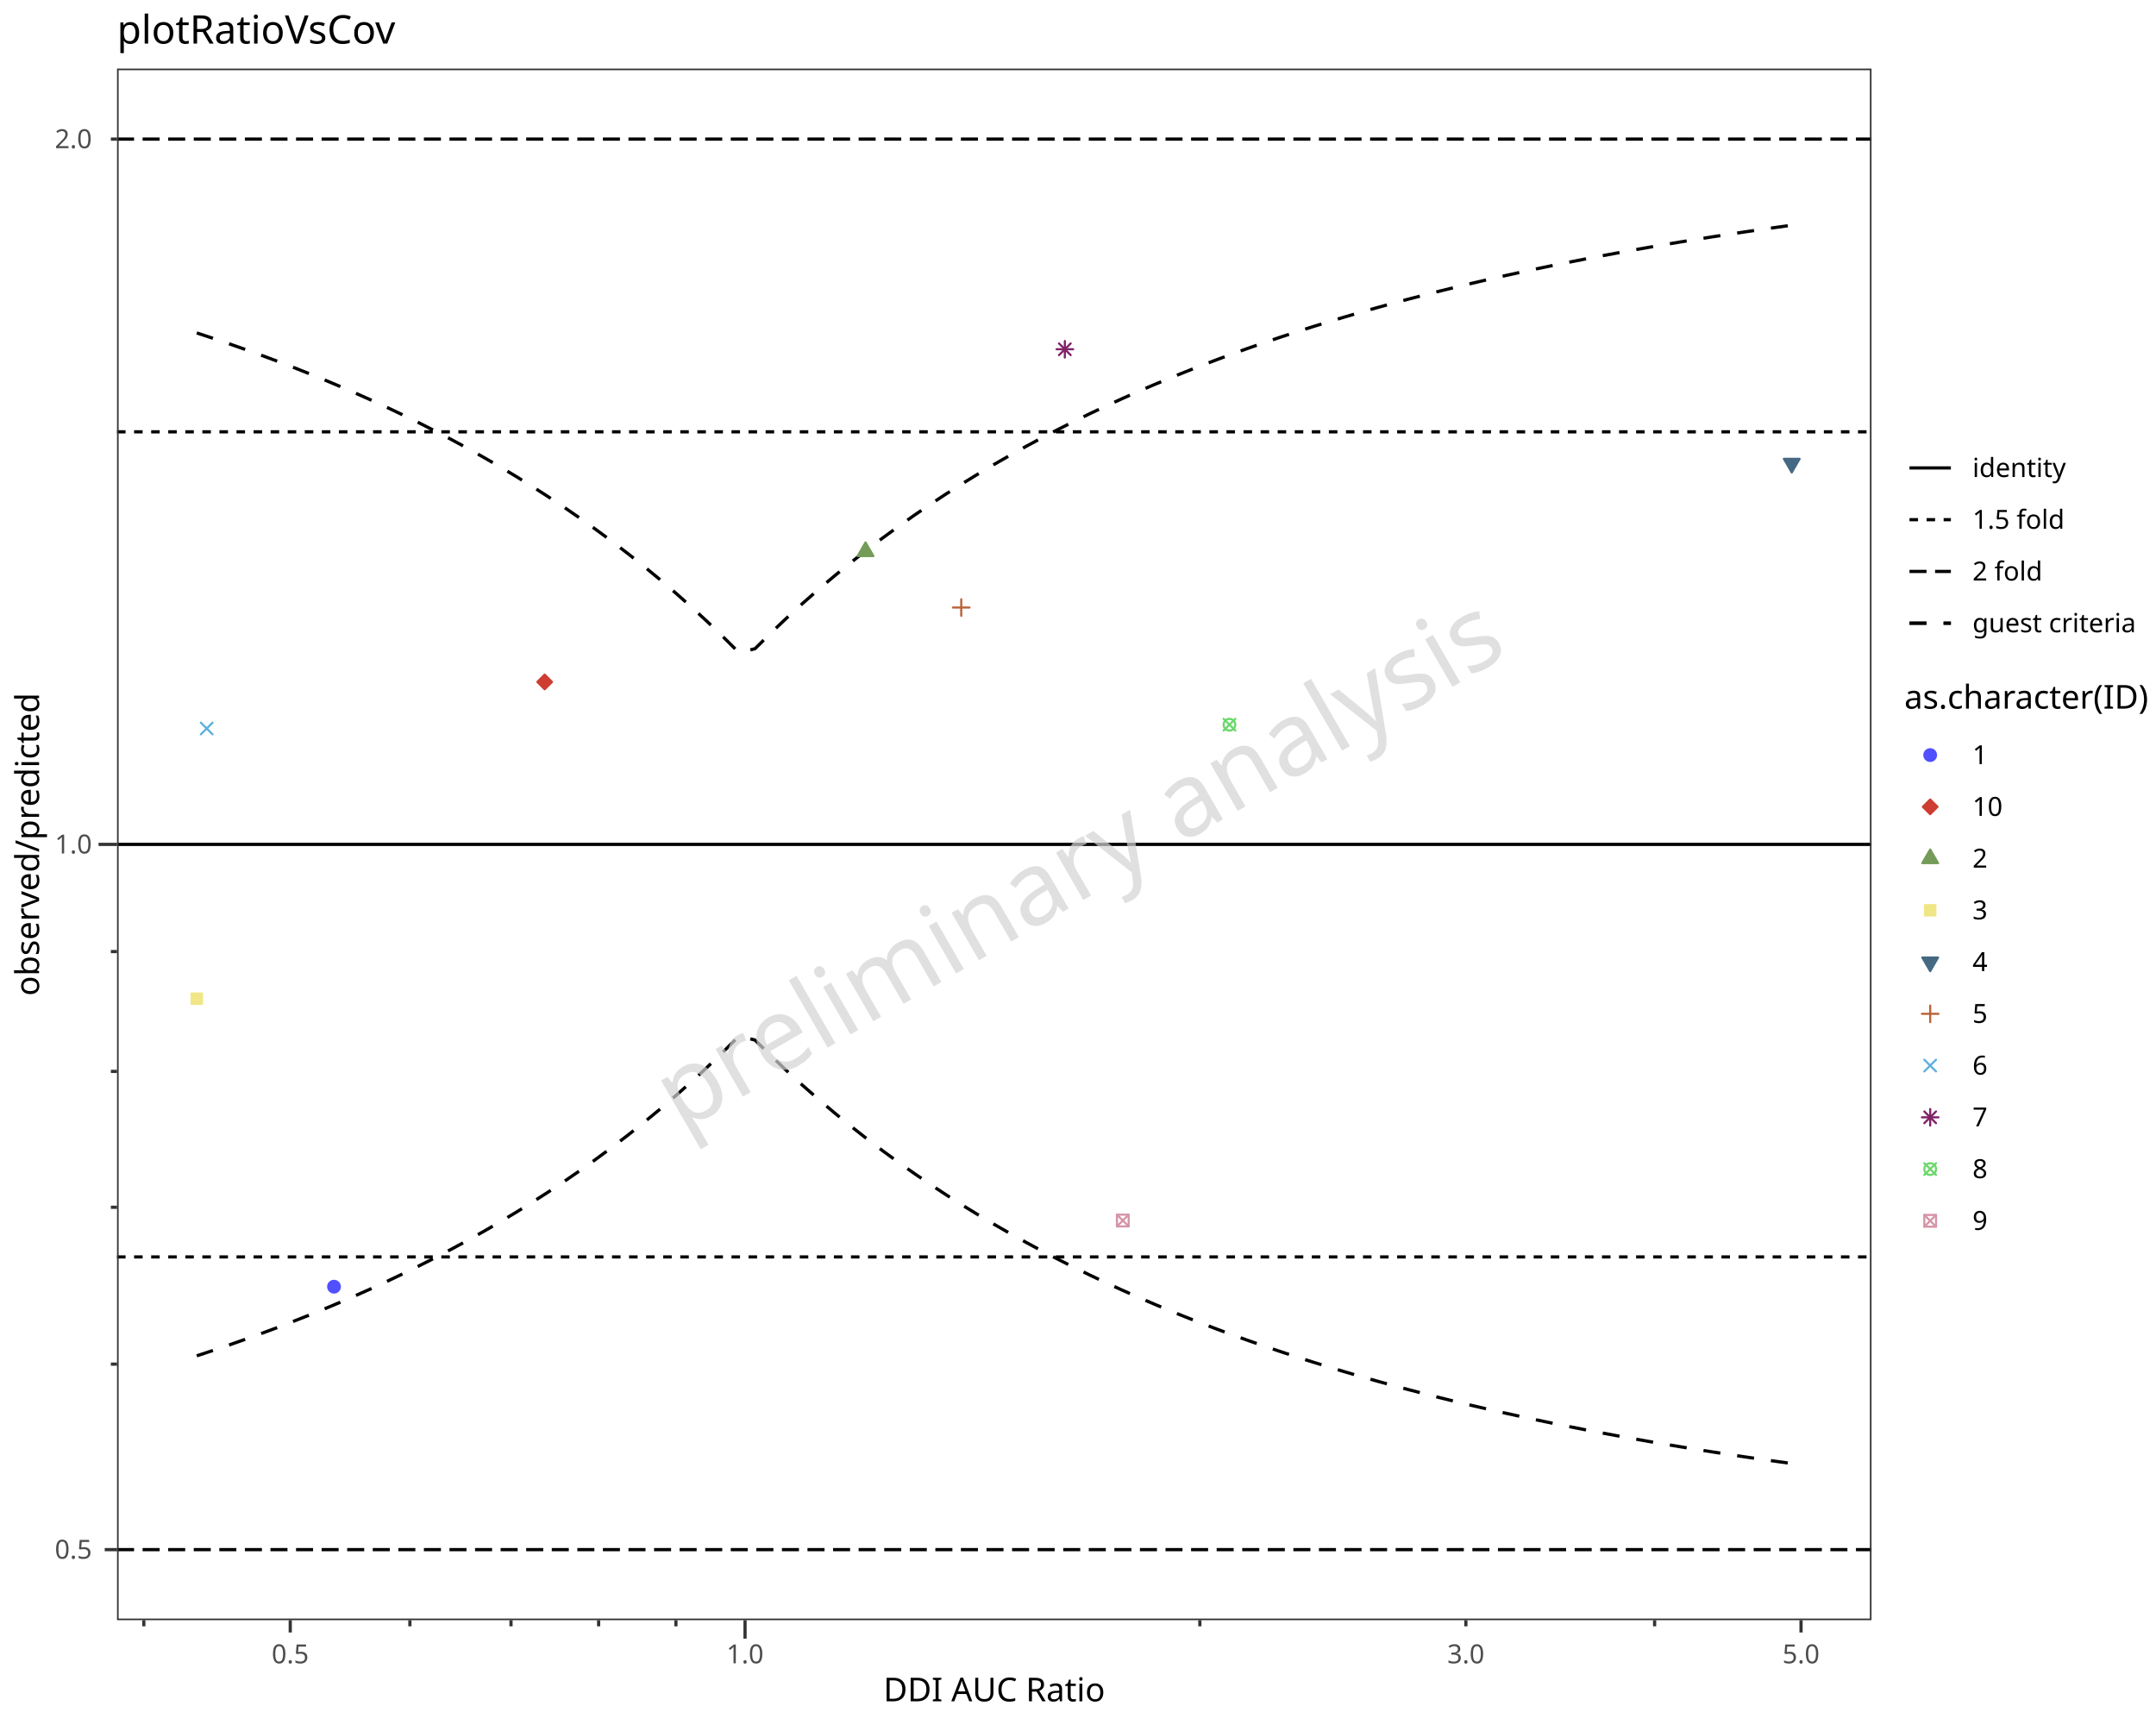
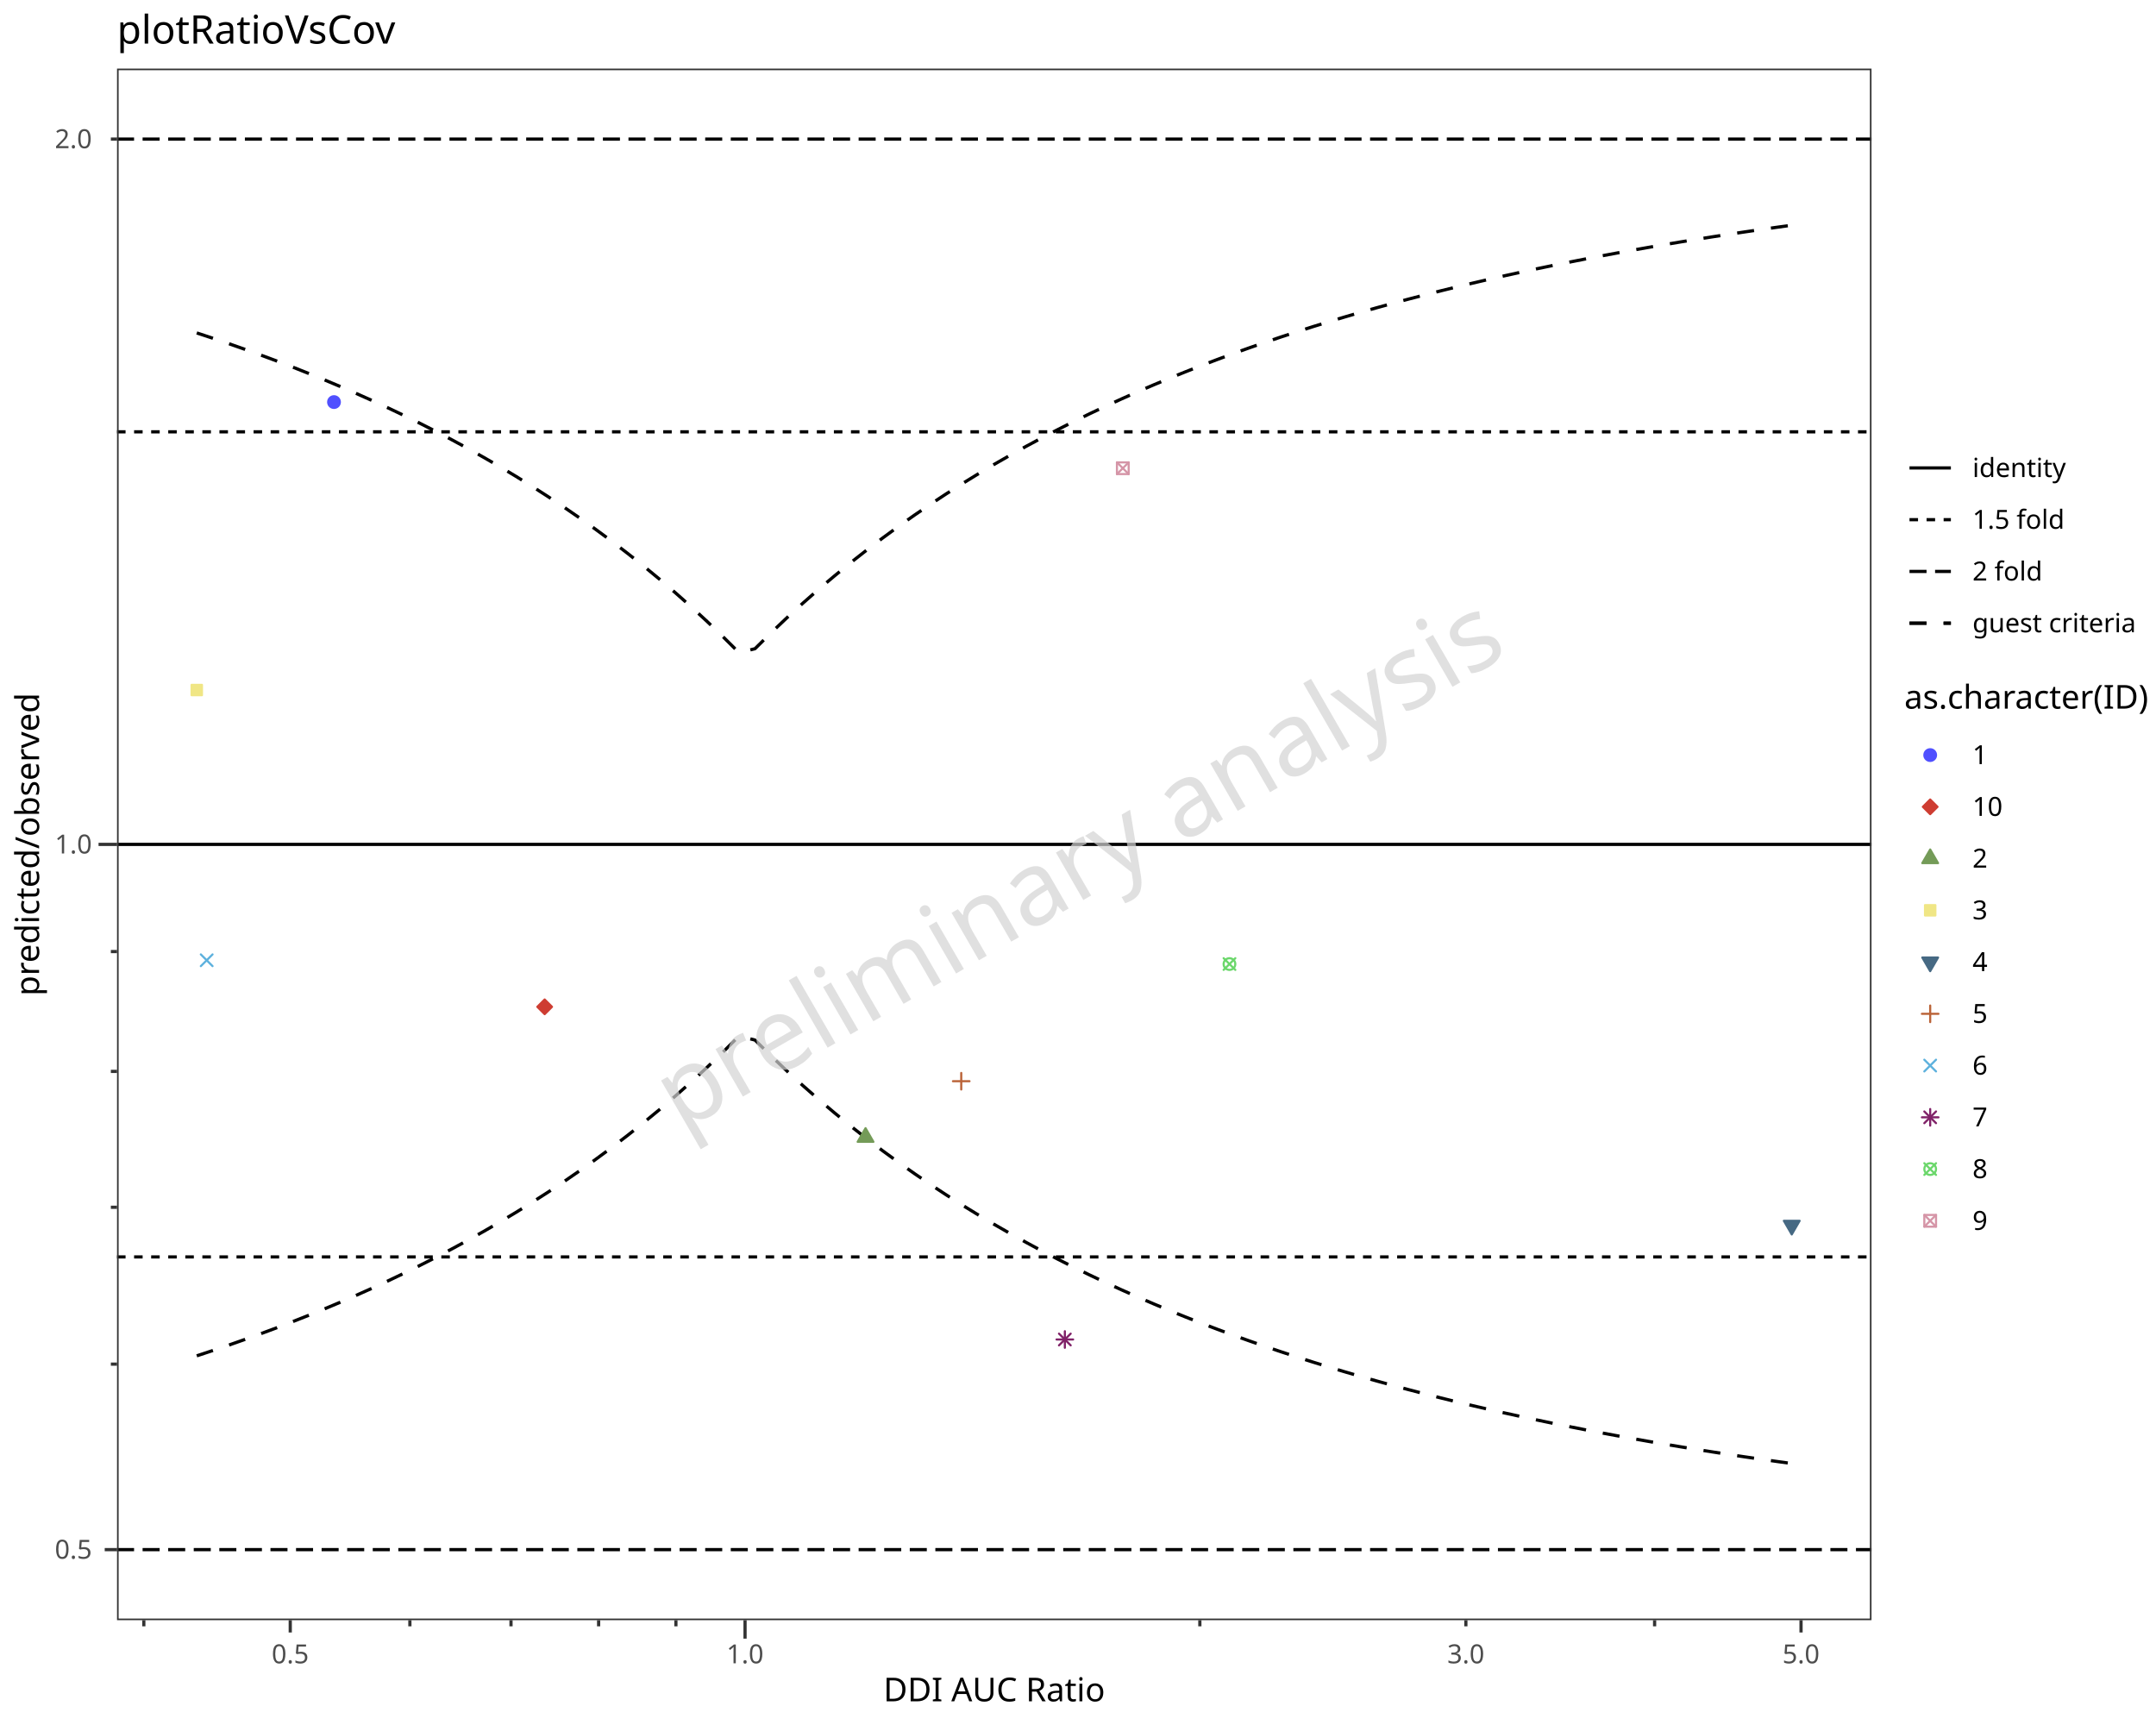
<svg xmlns="http://www.w3.org/2000/svg" class="svglite" data-engine-version="2.0" width="720.00pt" height="576.00pt" viewBox="0 0 720.00 576.00">
  <defs>
    <style type="text/css">
    .svglite line, .svglite polyline, .svglite polygon, .svglite path, .svglite rect, .svglite circle {
      fill: none;
      stroke: #000000;
      stroke-linecap: round;
      stroke-linejoin: round;
      stroke-miterlimit: 10.00;
    }
  </style>
  </defs>
  <rect width="100%" height="100%" style="stroke: none; fill: #FFFFFF;" />
  <defs>
    <clipPath id="cpMC4wMHw3MjAuMDB8MC4wMHw1NzYuMDA=">
      <rect x="0.00" y="0.00" width="720.00" height="576.00" />
    </clipPath>
  </defs>
  <g clip-path="url(#cpMC4wMHw3MjAuMDB8MC4wMHw1NzYuMDA=)">
    <rect x="0" y="0.00" width="720.00" height="576.00" style="stroke-width: 1.07; stroke: #FFFFFF; fill: #FFFFFF;" />
  </g>
  <defs>
    <clipPath id="cpMzkuMDh8NjI0Ljk5fDIyLjkwfDU0MC45OQ==">
      <rect x="39.08" y="22.90" width="585.91" height="518.09" />
    </clipPath>
  </defs>
  <g clip-path="url(#cpMzkuMDh8NjI0Ljk5fDIyLjkwfDU0MC45OQ==)">
    <rect x="39.08" y="22.90" width="585.91" height="518.09" style="stroke-width: 1.07; stroke: none; fill: #FFFFFF;" />
    <line x1="39.08" y1="281.95" x2="624.99" y2="281.95" style="stroke-width: 1.07; stroke-linecap: butt;" />
    <line x1="39.08" y1="144.19" x2="624.99" y2="144.19" style="stroke-width: 1.07; stroke-dasharray: 2.85,2.85; stroke-linecap: butt;" />
    <line x1="39.08" y1="419.70" x2="624.99" y2="419.70" style="stroke-width: 1.07; stroke-dasharray: 2.85,2.85; stroke-linecap: butt;" />
    <line x1="39.08" y1="46.45" x2="624.99" y2="46.45" style="stroke-width: 1.07; stroke-dasharray: 5.69,2.85; stroke-linecap: butt;" />
    <line x1="39.08" y1="517.44" x2="624.99" y2="517.44" style="stroke-width: 1.07; stroke-dasharray: 5.69,2.85; stroke-linecap: butt;" />
    <polyline points="65.71,452.73 71.03,450.97 76.36,449.16 81.69,447.29 87.01,445.37 92.34,443.39 97.67,441.34 102.99,439.24 108.32,437.07 113.65,434.83 118.97,432.52 124.30,430.14 129.63,427.68 134.95,425.14 140.28,422.52 145.61,419.82 150.93,417.02 156.26,414.13 161.58,411.15 166.91,408.06 172.24,404.87 177.56,401.57 182.89,398.16 188.22,394.63 193.54,390.96 198.87,387.17 204.20,383.24 209.52,379.17 214.85,374.94 220.18,370.56 225.50,366.01 230.83,361.28 236.16,356.37 241.48,351.26 246.81,345.94 252.13,347.29 257.46,352.55 262.79,357.61 268.11,362.48 273.44,367.16 278.77,371.67 284.09,376.01 289.42,380.20 294.75,384.24 300.07,388.13 305.40,391.89 310.73,395.52 316.05,399.02 321.38,402.41 326.71,405.68 332.03,408.84 337.36,411.90 342.69,414.86 348.01,417.73 353.34,420.50 358.66,423.18 363.99,425.78 369.32,428.30 374.64,430.74 379.97,433.10 385.30,435.39 390.62,437.62 395.95,439.77 401.28,441.86 406.60,443.89 411.93,445.85 417.26,447.76 422.58,449.61 427.91,451.41 433.24,453.16 438.56,454.85 443.89,456.50 449.21,458.10 454.54,459.65 459.87,461.16 465.19,462.63 470.52,464.05 475.85,465.44 481.17,466.79 486.50,468.10 491.83,469.37 497.15,470.61 502.48,471.81 507.81,472.98 513.13,474.12 518.46,475.23 523.79,476.31 529.11,477.36 534.44,478.38 539.76,479.37 545.09,480.33 550.42,481.28 555.74,482.19 561.07,483.08 566.40,483.95 571.72,484.79 577.05,485.62 582.38,486.42 587.70,487.19 593.03,487.95 598.36,488.69 " style="stroke-width: 1.07; stroke-dasharray: 5.69,5.69; stroke-linecap: butt;" />
    <polyline points="65.71,111.17 71.03,112.93 76.36,114.74 81.69,116.61 87.01,118.53 92.34,120.51 97.67,122.55 102.99,124.66 108.32,126.83 113.65,129.07 118.97,131.38 124.30,133.76 129.63,136.22 134.95,138.75 140.28,141.37 145.61,144.08 150.93,146.87 156.26,149.76 161.58,152.75 166.91,155.83 172.24,159.02 177.56,162.32 182.89,165.74 188.22,169.27 193.54,172.93 198.87,176.72 204.20,180.65 209.52,184.73 214.85,188.95 220.18,193.34 225.50,197.89 230.83,202.62 236.16,207.53 241.48,212.64 246.81,217.95 252.13,216.61 257.46,211.34 262.79,206.28 268.11,201.42 273.44,196.73 278.77,192.23 284.09,187.88 289.42,183.69 294.75,179.66 300.07,175.76 305.40,172.00 310.73,168.38 316.05,164.87 321.38,161.49 326.71,158.21 332.03,155.05 337.36,151.99 342.69,149.03 348.01,146.17 353.34,143.40 358.66,140.71 363.99,138.11 369.32,135.60 374.64,133.16 379.97,130.79 385.30,128.50 390.62,126.28 395.95,124.13 401.28,122.04 406.60,120.01 411.93,118.04 417.26,116.13 422.58,114.28 427.91,112.48 433.24,110.74 438.56,109.04 443.89,107.40 449.21,105.80 454.54,104.24 459.87,102.73 465.19,101.27 470.52,99.84 475.85,98.46 481.17,97.11 486.50,95.80 491.83,94.53 497.15,93.29 502.48,92.08 507.81,90.91 513.13,89.77 518.46,88.67 523.79,87.59 529.11,86.54 534.44,85.52 539.76,84.53 545.09,83.56 550.42,82.62 555.74,81.71 561.07,80.81 566.40,79.95 571.72,79.10 577.05,78.28 582.38,77.48 587.70,76.70 593.03,75.94 598.36,75.20 " style="stroke-width: 1.07; stroke-dasharray: 5.69,5.69; stroke-linecap: butt;" />
-     <circle cx="111.54" cy="429.64" r="1.95" style="stroke-width: 0.71; stroke: #5050FF; fill: #5050FF;" />
-     <polygon points="289.05,181.11 291.68,185.67 286.41,185.67 " style="stroke-width: 0.71; stroke: #749B58; fill: #749B58;" />
-     <rect x="63.98" y="331.75" width="3.46" height="3.46" style="stroke-width: 0.71; stroke: #F0E685; fill: #F0E685;" />
-     <polygon points="598.36,157.77 600.99,153.21 595.72,153.21 " style="stroke-width: 0.71; stroke: #466983; fill: #466983;" />
-     <line x1="318.24" y1="202.86" x2="323.77" y2="202.86" style="stroke-width: 0.71; stroke: #BA6338;" />
-     <line x1="321.01" y1="205.63" x2="321.01" y2="200.10" style="stroke-width: 0.71; stroke: #BA6338;" />
-     <line x1="67.07" y1="245.21" x2="70.98" y2="241.30" style="stroke-width: 0.71; stroke: #5DB1DD;" />
-     <line x1="67.07" y1="241.30" x2="70.98" y2="245.21" style="stroke-width: 0.71; stroke: #5DB1DD;" />
-     <line x1="353.65" y1="118.58" x2="357.56" y2="114.67" style="stroke-width: 0.71; stroke: #802268;" />
-     <line x1="353.65" y1="114.67" x2="357.56" y2="118.58" style="stroke-width: 0.71; stroke: #802268;" />
-     <line x1="352.84" y1="116.62" x2="358.37" y2="116.62" style="stroke-width: 0.71; stroke: #802268;" />
-     <line x1="355.61" y1="119.39" x2="355.61" y2="113.86" style="stroke-width: 0.71; stroke: #802268;" />
-     <circle cx="410.58" cy="241.99" r="1.95" style="stroke-width: 0.71; stroke: #6BD76B;" />
-     <line x1="408.63" y1="243.94" x2="412.54" y2="240.03" style="stroke-width: 0.71; stroke: #6BD76B;" />
-     <line x1="408.63" y1="240.03" x2="412.54" y2="243.94" style="stroke-width: 0.71; stroke: #6BD76B;" />
-     <rect x="373.01" y="405.59" width="3.91" height="3.91" style="stroke-width: 0.71; stroke: #D595A7;" />
-     <line x1="373.01" y1="409.50" x2="376.92" y2="405.59" style="stroke-width: 0.71; stroke: #D595A7;" />
-     <line x1="373.01" y1="405.59" x2="376.92" y2="409.50" style="stroke-width: 0.71; stroke: #D595A7;" />
-     <polygon points="181.89,230.16 184.34,227.71 181.89,225.26 179.44,227.71 " style="stroke-width: 0.71; stroke: #CE3D32; fill: #CE3D32;" />
+     <circle cx="111.54" cy="134.26" r="1.95" style="stroke-width: 0.71; stroke: #5050FF; fill: #5050FF;" />
+     <polygon points="289.05,376.71 291.68,381.27 286.41,381.27 " style="stroke-width: 0.71; stroke: #749B58; fill: #749B58;" />
+     <rect x="63.98" y="228.68" width="3.46" height="3.46" style="stroke-width: 0.71; stroke: #F0E685; fill: #F0E685;" />
+     <polygon points="598.36,412.20 600.99,407.64 595.72,407.64 " style="stroke-width: 0.71; stroke: #466983; fill: #466983;" />
+     <line x1="318.24" y1="361.03" x2="323.77" y2="361.03" style="stroke-width: 0.71; stroke: #BA6338;" />
+     <line x1="321.01" y1="363.80" x2="321.01" y2="358.27" style="stroke-width: 0.71; stroke: #BA6338;" />
+     <line x1="67.07" y1="322.60" x2="70.98" y2="318.69" style="stroke-width: 0.71; stroke: #5DB1DD;" />
+     <line x1="67.07" y1="318.69" x2="70.98" y2="322.60" style="stroke-width: 0.71; stroke: #5DB1DD;" />
+     <line x1="353.65" y1="449.23" x2="357.56" y2="445.32" style="stroke-width: 0.71; stroke: #802268;" />
+     <line x1="353.65" y1="445.32" x2="357.56" y2="449.23" style="stroke-width: 0.71; stroke: #802268;" />
+     <line x1="352.84" y1="447.27" x2="358.37" y2="447.27" style="stroke-width: 0.71; stroke: #802268;" />
+     <line x1="355.61" y1="450.04" x2="355.61" y2="444.51" style="stroke-width: 0.71; stroke: #802268;" />
+     <circle cx="410.58" cy="321.91" r="1.95" style="stroke-width: 0.71; stroke: #6BD76B;" />
+     <line x1="408.63" y1="323.86" x2="412.54" y2="319.95" style="stroke-width: 0.71; stroke: #6BD76B;" />
+     <line x1="408.63" y1="319.95" x2="412.54" y2="323.86" style="stroke-width: 0.71; stroke: #6BD76B;" />
+     <rect x="373.01" y="154.39" width="3.91" height="3.91" style="stroke-width: 0.71; stroke: #D595A7;" />
+     <line x1="373.01" y1="158.30" x2="376.92" y2="154.39" style="stroke-width: 0.71; stroke: #D595A7;" />
+     <line x1="373.01" y1="154.39" x2="376.92" y2="158.30" style="stroke-width: 0.71; stroke: #D595A7;" />
+     <polygon points="181.89,338.64 184.34,336.19 181.89,333.74 179.44,336.19 " style="stroke-width: 0.71; stroke: #CE3D32; fill: #CE3D32;" />
    <rect x="39.08" y="22.90" width="585.91" height="518.09" style="stroke-width: 1.07; stroke: #333333;" />
  </g>
  <g clip-path="url(#cpMC4wMHw3MjAuMDB8MC4wMHw1NzYuMDA=)">
    <text x="30.72" y="520.47" text-anchor="end" style="font-size: 8.80px; fill: #4D4D4D; font-family: sans;" textLength="12.23px" lengthAdjust="spacingAndGlyphs">0.5</text>
    <text x="30.72" y="284.98" text-anchor="end" style="font-size: 8.80px; fill: #4D4D4D; font-family: sans;" textLength="12.23px" lengthAdjust="spacingAndGlyphs">1.0</text>
    <text x="30.72" y="49.48" text-anchor="end" style="font-size: 8.80px; fill: #4D4D4D; font-family: sans;" textLength="12.23px" lengthAdjust="spacingAndGlyphs">2.0</text>
    <polyline points="32.91,281.95 39.08,281.95 " style="stroke-width: 1.07; stroke: #333333; stroke-linecap: butt;" />
    <polyline points="34.97,517.44 39.08,517.44 " style="stroke-width: 1.07; stroke: #333333; stroke-linecap: butt;" />
    <polyline points="37.02,455.50 39.08,455.50 " style="stroke-width: 1.07; stroke: #333333; stroke-linecap: butt;" />
    <polyline points="37.02,403.13 39.08,403.13 " style="stroke-width: 1.07; stroke: #333333; stroke-linecap: butt;" />
    <polyline points="37.02,357.76 39.08,357.76 " style="stroke-width: 1.07; stroke: #333333; stroke-linecap: butt;" />
    <polyline points="37.02,317.74 39.08,317.74 " style="stroke-width: 1.07; stroke: #333333; stroke-linecap: butt;" />
    <polyline points="37.02,46.45 39.08,46.45 " style="stroke-width: 1.07; stroke: #333333; stroke-linecap: butt;" />
    <polyline points="248.81,547.16 248.81,540.99 " style="stroke-width: 1.07; stroke: #333333; stroke-linecap: butt;" />
    <polyline points="96.93,545.10 96.93,540.99 " style="stroke-width: 1.07; stroke: #333333; stroke-linecap: butt;" />
    <polyline points="601.46,545.10 601.46,540.99 " style="stroke-width: 1.07; stroke: #333333; stroke-linecap: butt;" />
    <polyline points="48.03,543.05 48.03,540.99 " style="stroke-width: 1.07; stroke: #333333; stroke-linecap: butt;" />
    <polyline points="136.88,543.05 136.88,540.99 " style="stroke-width: 1.07; stroke: #333333; stroke-linecap: butt;" />
    <polyline points="170.65,543.05 170.65,540.99 " style="stroke-width: 1.07; stroke: #333333; stroke-linecap: butt;" />
    <polyline points="199.91,543.05 199.91,540.99 " style="stroke-width: 1.07; stroke: #333333; stroke-linecap: butt;" />
    <polyline points="225.72,543.05 225.72,540.99 " style="stroke-width: 1.07; stroke: #333333; stroke-linecap: butt;" />
    <polyline points="400.69,543.05 400.69,540.99 " style="stroke-width: 1.07; stroke: #333333; stroke-linecap: butt;" />
    <polyline points="489.53,543.05 489.53,540.99 " style="stroke-width: 1.07; stroke: #333333; stroke-linecap: butt;" />
    <polyline points="552.56,543.05 552.56,540.99 " style="stroke-width: 1.07; stroke: #333333; stroke-linecap: butt;" />
    <text x="96.93" y="555.40" text-anchor="middle" style="font-size: 8.80px; fill: #4D4D4D; font-family: sans;" textLength="12.23px" lengthAdjust="spacingAndGlyphs">0.5</text>
    <text x="248.81" y="555.40" text-anchor="middle" style="font-size: 8.80px; fill: #4D4D4D; font-family: sans;" textLength="12.23px" lengthAdjust="spacingAndGlyphs">1.0</text>
    <text x="489.53" y="555.40" text-anchor="middle" style="font-size: 8.80px; fill: #4D4D4D; font-family: sans;" textLength="12.23px" lengthAdjust="spacingAndGlyphs">3.0</text>
    <text x="601.46" y="555.40" text-anchor="middle" style="font-size: 8.80px; fill: #4D4D4D; font-family: sans;" textLength="12.23px" lengthAdjust="spacingAndGlyphs">5.0</text>
    <text x="332.03" y="568.10" text-anchor="middle" style="font-size: 11.00px; font-family: sans;" textLength="73.97px" lengthAdjust="spacingAndGlyphs">DDI AUC Ratio</text>
-     <text transform="translate(13.05,281.95) rotate(-90)" text-anchor="middle" style="font-size: 11.00px; font-family: sans;" textLength="93.57px" lengthAdjust="spacingAndGlyphs">observed/predicted</text>
+     <text transform="translate(13.05,281.95) rotate(-90)" text-anchor="middle" style="font-size: 11.00px; font-family: sans;" textLength="93.57px" lengthAdjust="spacingAndGlyphs">predicted/observed</text>
    <rect x="635.95" y="147.61" width="74.55" height="69.12" style="stroke-width: 1.07; stroke: none; fill: #FFFFFF;" />
    <rect x="635.95" y="147.61" width="17.28" height="17.28" style="stroke-width: 1.07; stroke: none; fill: #FFFFFF;" />
    <line x1="637.68" y1="156.25" x2="651.50" y2="156.25" style="stroke-width: 1.07; stroke-linecap: butt;" />
    <rect x="635.95" y="164.89" width="17.28" height="17.28" style="stroke-width: 1.07; stroke: none; fill: #FFFFFF;" />
    <line x1="637.68" y1="173.53" x2="651.50" y2="173.53" style="stroke-width: 1.07; stroke-dasharray: 2.85,2.85; stroke-linecap: butt;" />
    <rect x="635.95" y="182.17" width="17.28" height="17.28" style="stroke-width: 1.07; stroke: none; fill: #FFFFFF;" />
    <line x1="637.68" y1="190.81" x2="651.50" y2="190.81" style="stroke-width: 1.07; stroke-dasharray: 5.69,2.85; stroke-linecap: butt;" />
    <rect x="635.95" y="199.45" width="17.28" height="17.28" style="stroke-width: 1.07; stroke: none; fill: #FFFFFF;" />
    <line x1="637.68" y1="208.09" x2="651.50" y2="208.09" style="stroke-width: 1.07; stroke-dasharray: 5.69,5.69; stroke-linecap: butt;" />
    <line x1="637.68" y1="208.09" x2="651.50" y2="208.09" style="stroke-width: 1.07; stroke-dasharray: 5.69,5.69; stroke-linecap: butt;" />
    <text x="658.71" y="159.28" style="font-size: 8.80px; font-family: sans;" textLength="27.88px" lengthAdjust="spacingAndGlyphs">identity</text>
    <text x="658.71" y="176.56" style="font-size: 8.80px; font-family: sans;" textLength="28.87px" lengthAdjust="spacingAndGlyphs">1.5 fold</text>
    <text x="658.71" y="193.84" style="font-size: 8.80px; font-family: sans;" textLength="21.53px" lengthAdjust="spacingAndGlyphs">2 fold</text>
    <text x="658.71" y="211.12" style="font-size: 8.80px; font-family: sans;" textLength="50.38px" lengthAdjust="spacingAndGlyphs">guest criteria</text>
    <rect x="635.95" y="227.69" width="78.57" height="188.60" style="stroke-width: 1.07; stroke: none; fill: #FFFFFF;" />
    <text x="635.95" y="236.63" style="font-size: 11.00px; font-family: sans;" textLength="78.87px" lengthAdjust="spacingAndGlyphs">as.character(ID)</text>
    <rect x="635.95" y="243.49" width="17.28" height="17.28" style="stroke-width: 1.07; stroke: none; fill: #FFFFFF;" />
    <circle cx="644.59" cy="252.13" r="1.95" style="stroke-width: 0.71; stroke: #5050FF; fill: #5050FF;" />
    <rect x="635.95" y="260.77" width="17.28" height="17.28" style="stroke-width: 1.07; stroke: none; fill: #FFFFFF;" />
    <polygon points="644.59,271.86 647.04,269.41 644.59,266.96 642.14,269.41 " style="stroke-width: 0.71; stroke: #CE3D32; fill: #CE3D32;" />
    <rect x="635.95" y="278.05" width="17.28" height="17.28" style="stroke-width: 1.07; stroke: none; fill: #FFFFFF;" />
    <polygon points="644.59,283.65 647.22,288.21 641.95,288.21 " style="stroke-width: 0.71; stroke: #749B58; fill: #749B58;" />
    <rect x="635.95" y="295.33" width="17.28" height="17.28" style="stroke-width: 1.07; stroke: none; fill: #FFFFFF;" />
    <rect x="642.86" y="302.23" width="3.46" height="3.46" style="stroke-width: 0.71; stroke: #F0E685; fill: #F0E685;" />
    <rect x="635.95" y="312.61" width="17.28" height="17.28" style="stroke-width: 1.07; stroke: none; fill: #FFFFFF;" />
    <polygon points="644.59,324.29 647.22,319.73 641.95,319.73 " style="stroke-width: 0.71; stroke: #466983; fill: #466983;" />
    <rect x="635.95" y="329.89" width="17.28" height="17.28" style="stroke-width: 1.07; stroke: none; fill: #FFFFFF;" />
    <line x1="641.82" y1="338.53" x2="647.35" y2="338.53" style="stroke-width: 0.71; stroke: #BA6338;" />
    <line x1="644.59" y1="341.29" x2="644.59" y2="335.76" style="stroke-width: 0.71; stroke: #BA6338;" />
    <rect x="635.95" y="347.17" width="17.28" height="17.28" style="stroke-width: 1.07; stroke: none; fill: #FFFFFF;" />
    <line x1="642.63" y1="357.76" x2="646.54" y2="353.85" style="stroke-width: 0.71; stroke: #5DB1DD;" />
    <line x1="642.63" y1="353.85" x2="646.54" y2="357.76" style="stroke-width: 0.71; stroke: #5DB1DD;" />
    <rect x="635.95" y="364.45" width="17.28" height="17.28" style="stroke-width: 1.07; stroke: none; fill: #FFFFFF;" />
    <line x1="642.63" y1="375.04" x2="646.54" y2="371.13" style="stroke-width: 0.71; stroke: #802268;" />
    <line x1="642.63" y1="371.13" x2="646.54" y2="375.04" style="stroke-width: 0.71; stroke: #802268;" />
    <line x1="641.82" y1="373.09" x2="647.35" y2="373.09" style="stroke-width: 0.71; stroke: #802268;" />
    <line x1="644.59" y1="375.85" x2="644.59" y2="370.32" style="stroke-width: 0.71; stroke: #802268;" />
    <rect x="635.95" y="381.73" width="17.28" height="17.28" style="stroke-width: 1.07; stroke: none; fill: #FFFFFF;" />
    <circle cx="644.59" cy="390.37" r="1.95" style="stroke-width: 0.71; stroke: #6BD76B;" />
    <line x1="642.63" y1="392.32" x2="646.54" y2="388.41" style="stroke-width: 0.71; stroke: #6BD76B;" />
    <line x1="642.63" y1="388.41" x2="646.54" y2="392.32" style="stroke-width: 0.71; stroke: #6BD76B;" />
    <rect x="635.95" y="399.01" width="17.28" height="17.28" style="stroke-width: 1.07; stroke: none; fill: #FFFFFF;" />
    <rect x="642.63" y="405.69" width="3.91" height="3.91" style="stroke-width: 0.71; stroke: #D595A7;" />
    <line x1="642.63" y1="409.60" x2="646.54" y2="405.69" style="stroke-width: 0.71; stroke: #D595A7;" />
    <line x1="642.63" y1="405.69" x2="646.54" y2="409.60" style="stroke-width: 0.71; stroke: #D595A7;" />
    <text x="658.71" y="255.15" style="font-size: 8.80px; font-family: sans;" textLength="4.89px" lengthAdjust="spacingAndGlyphs">1</text>
    <text x="658.71" y="272.43" style="font-size: 8.80px; font-family: sans;" textLength="9.79px" lengthAdjust="spacingAndGlyphs">10</text>
    <text x="658.71" y="289.71" style="font-size: 8.80px; font-family: sans;" textLength="4.89px" lengthAdjust="spacingAndGlyphs">2</text>
    <text x="658.71" y="306.99" style="font-size: 8.80px; font-family: sans;" textLength="4.89px" lengthAdjust="spacingAndGlyphs">3</text>
    <text x="658.71" y="324.27" style="font-size: 8.80px; font-family: sans;" textLength="4.89px" lengthAdjust="spacingAndGlyphs">4</text>
    <text x="658.71" y="341.55" style="font-size: 8.80px; font-family: sans;" textLength="4.89px" lengthAdjust="spacingAndGlyphs">5</text>
    <text x="658.71" y="358.83" style="font-size: 8.80px; font-family: sans;" textLength="4.89px" lengthAdjust="spacingAndGlyphs">6</text>
    <text x="658.71" y="376.11" style="font-size: 8.80px; font-family: sans;" textLength="4.89px" lengthAdjust="spacingAndGlyphs">7</text>
    <text x="658.71" y="393.39" style="font-size: 8.80px; font-family: sans;" textLength="4.89px" lengthAdjust="spacingAndGlyphs">8</text>
    <text x="658.71" y="410.67" style="font-size: 8.80px; font-family: sans;" textLength="4.89px" lengthAdjust="spacingAndGlyphs">9</text>
    <text x="39.08" y="14.56" style="font-size: 13.20px; font-family: sans;" textLength="90.99px" lengthAdjust="spacingAndGlyphs">plotRatioVsCov</text>
    <text transform="translate(365.87,298.17) rotate(-30)" text-anchor="middle" style="font-size: 34.14px; fill: #D3D3D3; fill-opacity: 0.70; font-family: sans;" textLength="299.85px" lengthAdjust="spacingAndGlyphs">preliminary analysis</text>
  </g>
</svg>
